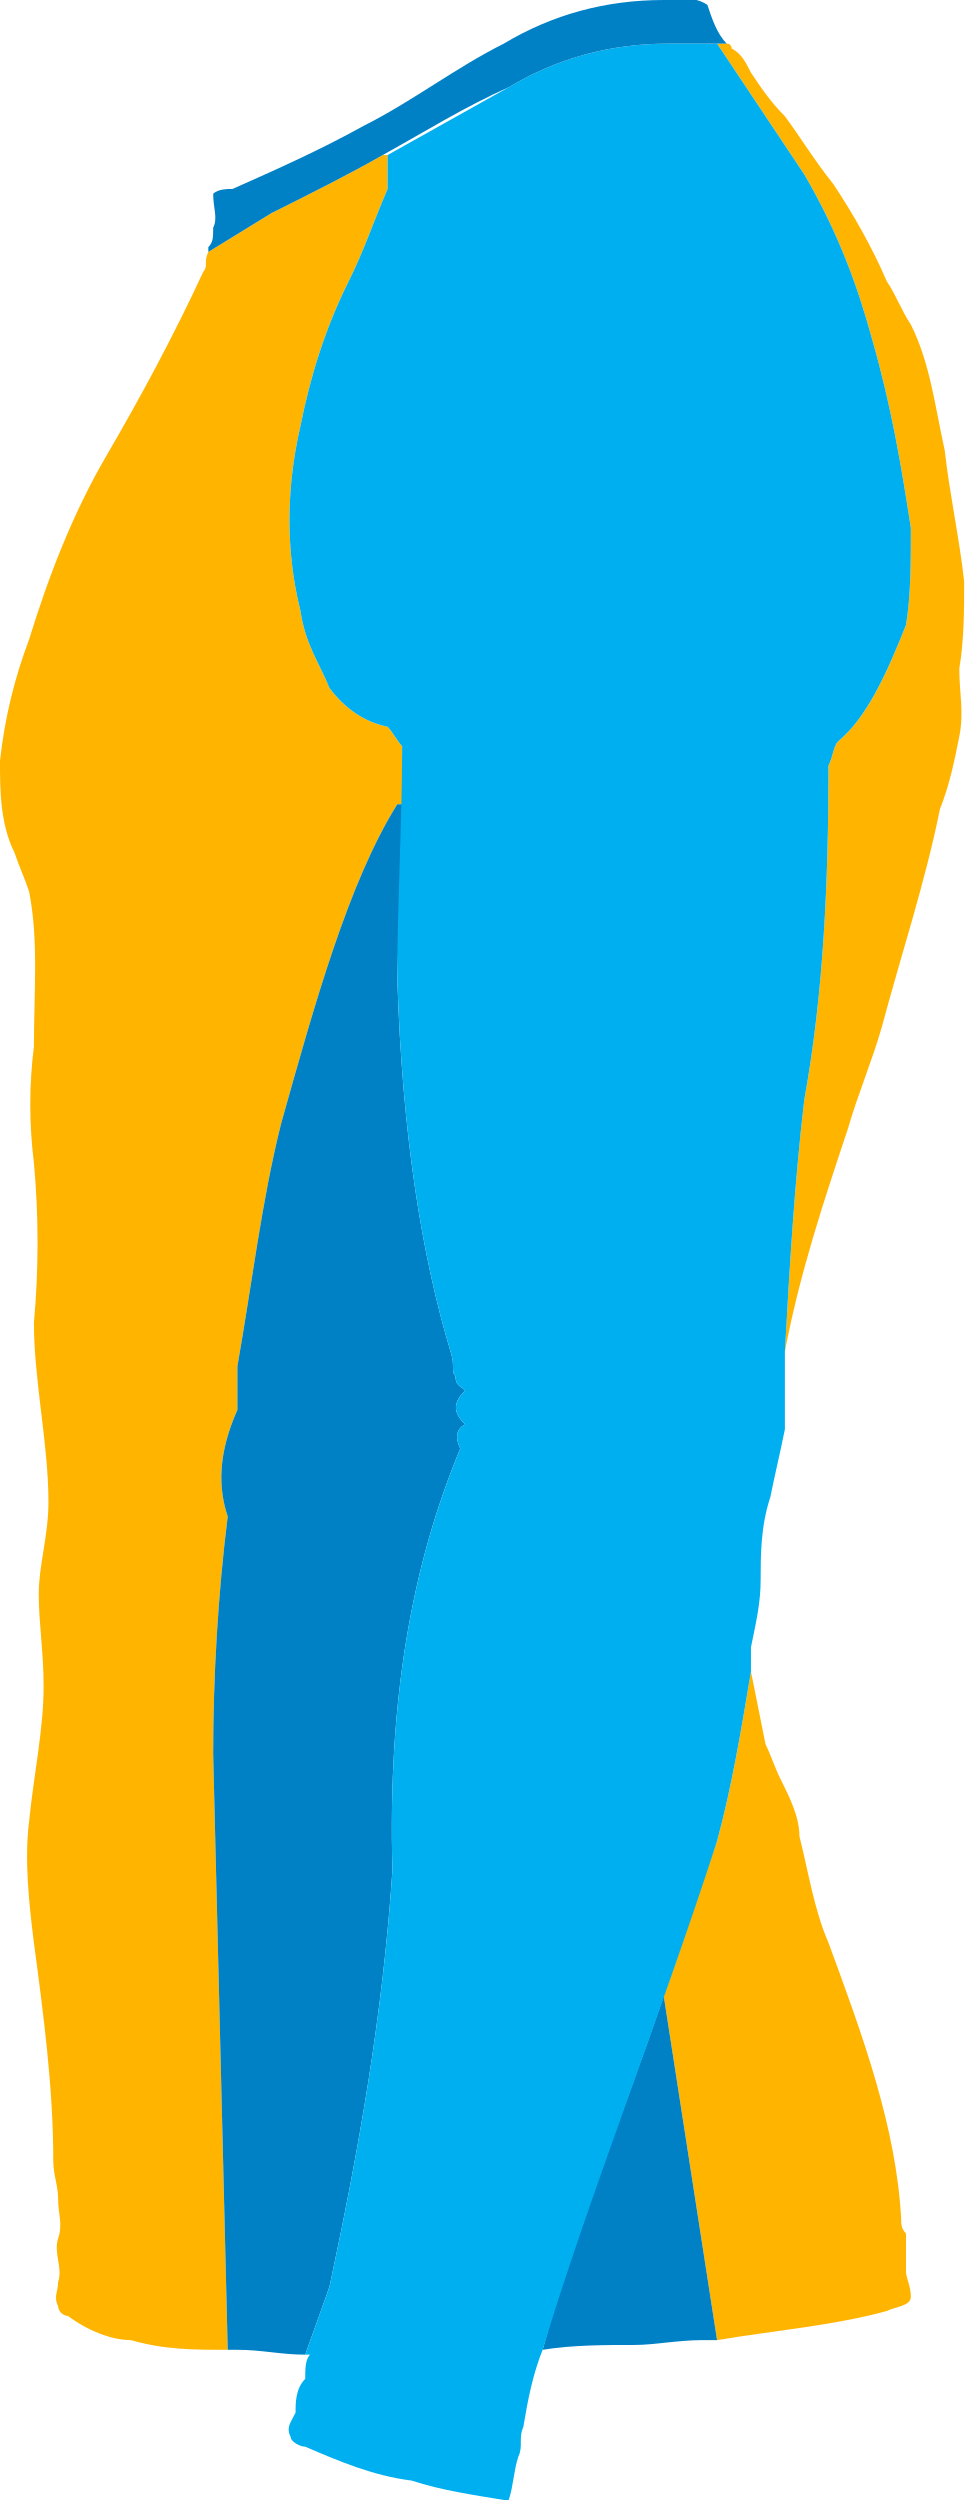
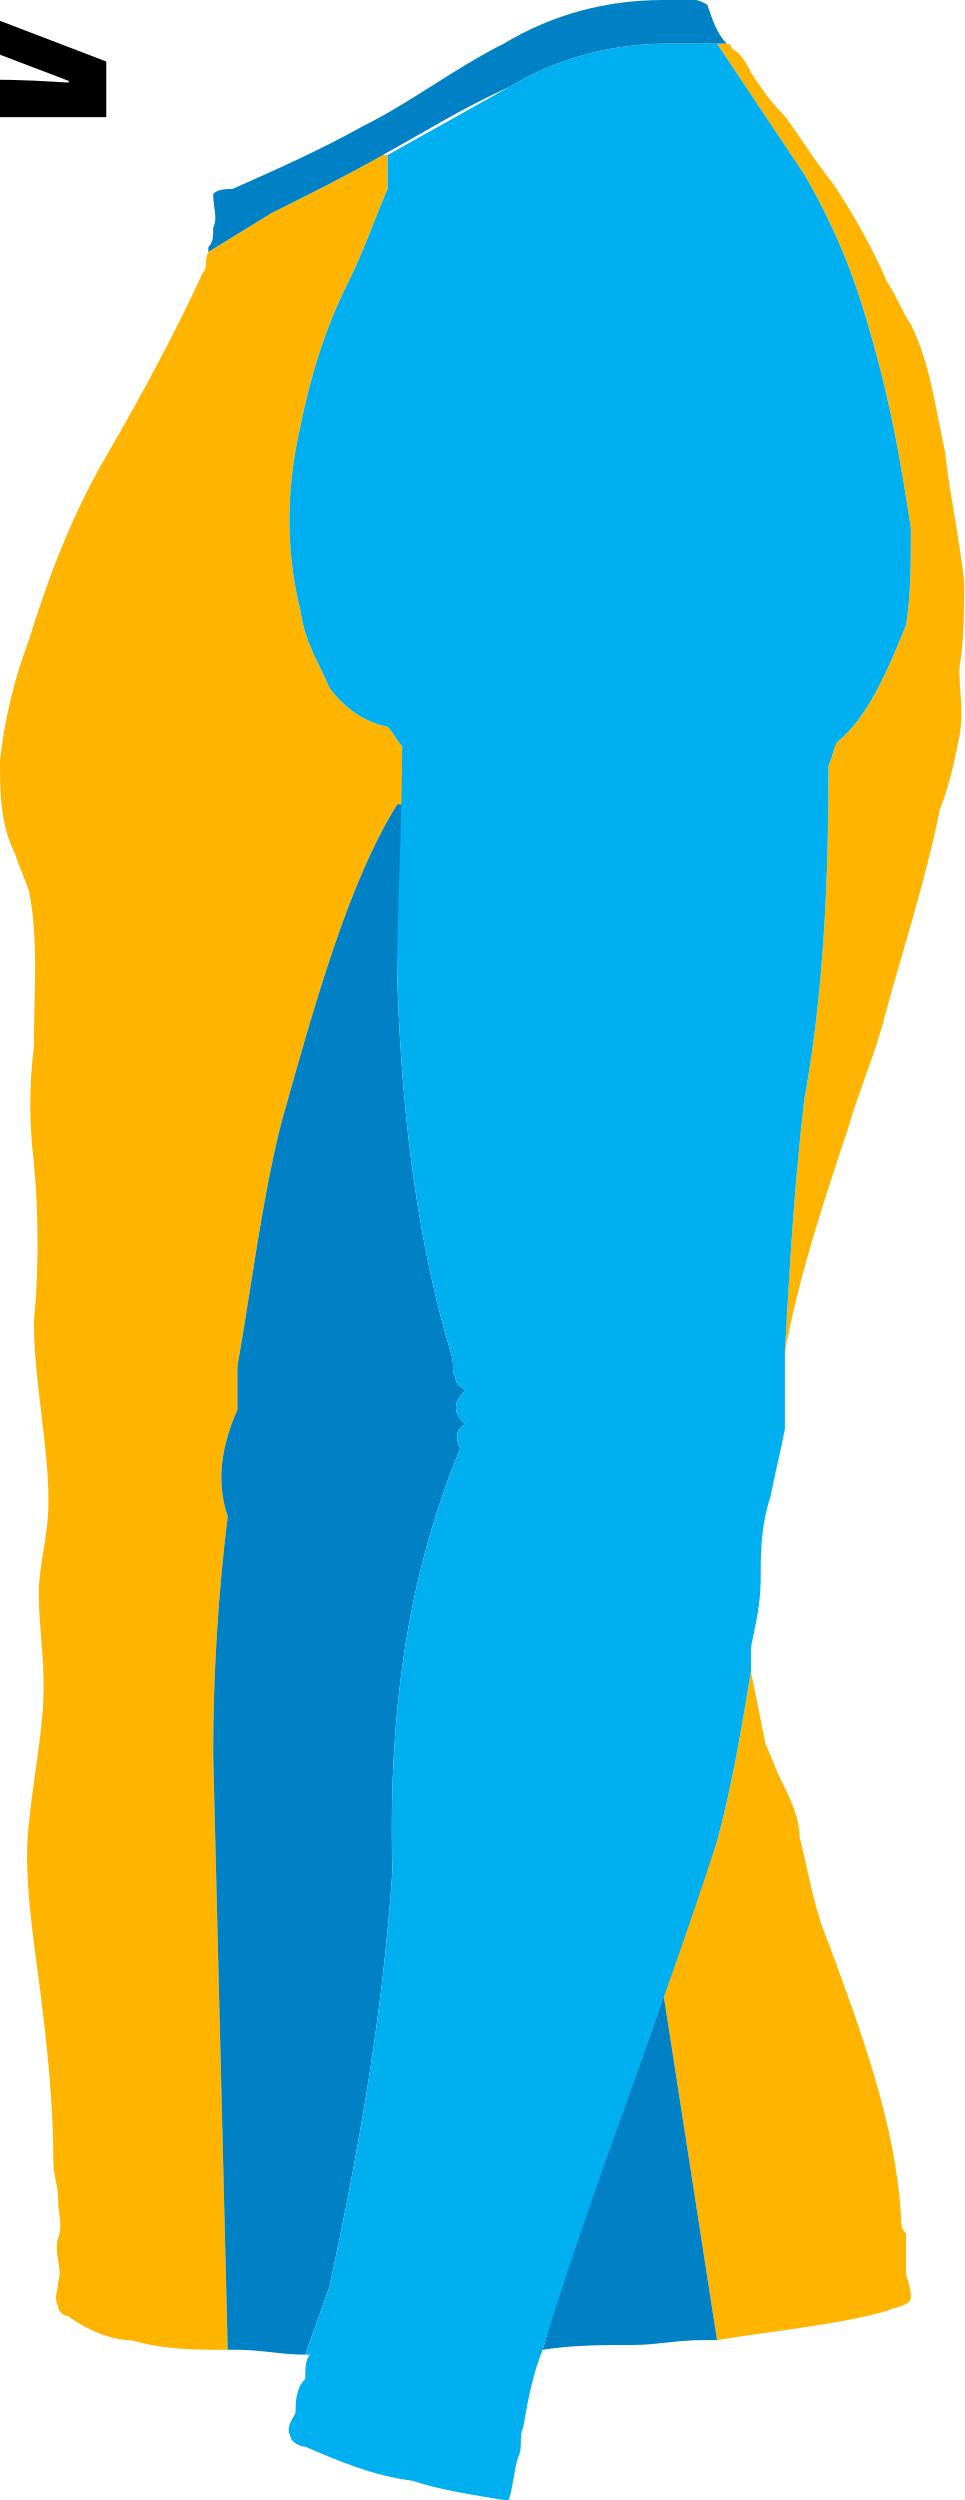
<svg xmlns="http://www.w3.org/2000/svg" xml:space="preserve" width="100%" height="100%" version="1.1" shape-rendering="geometricPrecision" text-rendering="geometricPrecision" image-rendering="optimizeQuality" fill-rule="evenodd" clip-rule="evenodd" viewBox="0 0 199 516">
  <defs>
    <style data-fonts="true">@font-face { font-family: 'font_1'; src: url('http://127.0.0.1:8000/storage/fonts/5ZIyXfnllvfea2c03RF0XvhB4s9AbiJS5UuPNvgP') format('truetype'); }@font-face { font-family: 'font_2'; src: url('http://127.0.0.1:8000/storage/fonts/HiTBF8CNdPuu1yhMAdkdrafbOxzCEGWugdII81Rt') format('truetype'); }@font-face { font-family: 'font_3'; src: url('http://127.0.0.1:8000/storage/fonts/NTEl0gVIgAt3bQrdxmwPc3g1o1VAdu4adzElDKs8') format('truetype'); }</style>
  </defs>
  <g id="Layer_x0020_1">
    <g id="_1976829528304">
      <path id="Front" fill="#FFB400" fill-rule="nonzero" d="M47 485c-7,0 -13,0 -20,-2 -4,0 -9,-2 -13,-5 -1,0 -2,-1 -2,-2 -1,-2 0,-3 0,-5 1,-3 -1,-6 0,-9 1,-3 0,-5 0,-8 0,-3 -1,-5 -1,-8 0,-15 -2,-30 -4,-45 -1,-8 -2,-17 -1,-25 1,-10 3,-19 3,-28 0,-7 -1,-13 -1,-19 0,-6 2,-12 2,-19 0,-12 -3,-25 -3,-37 1,-11 1,-22 0,-33 -1,-8 -1,-16 0,-24 0,-11 1,-22 -1,-32 -1,-3 -2,-5 -3,-8 -3,-6 -3,-13 -3,-19 1,-9 3,-17 6,-25 4,-13 9,-26 16,-38 7,-12 14,-25 20,-38 1,-1 0,-2 1,-4l13 -8c8,-4 16,-8 23,-12l1 0 0 7c-3,7 -5,13 -8,19 -5,10 -8,20 -10,30 -3,13 -3,26 0,38 1,7 4,11 6,16 3,4 7,7 12,8 1,1 2,3 3,4l0 12 -1 0c-10,16 -17,41 -24,66 -4,16 -6,33 -9,50 0,3 0,6 0,9 -4,9 -4,16 -2,22 -2,16 -3,33 -3,49 1,41 2,82 3,123z" />
      <path id="back" fill="#FFB400" fill-rule="nonzero" d="M155 345c0,0 0,0 0,0 1,5 2,10 3,15 1,2 2,5 3,7 2,4 4,8 4,12 2,8 3,15 6,22 7,19 14,38 15,57 0,1 0,2 1,3 0,3 0,5 0,8 0,1 1,3 1,5 0,2 -3,2 -5,3 -11,3 -23,4 -35,6l-11 -71c4,-11 7,-21 11,-32 3,-11 5,-23 7,-35zm-5 -336c1,0 1,1 1,1 2,1 3,3 4,5 2,3 4,6 7,9 3,4 6,9 10,14 4,6 8,13 11,20 2,3 3,6 5,9 4,8 5,17 7,26 1,9 3,18 4,27 0,6 0,12 -1,18 0,5 1,9 0,14 -1,5 -2,10 -4,15 -3,15 -8,30 -12,45 -2,7 -5,14 -7,21 -5,15 -10,30 -13,46 0,0 0,0 0,0l0 0c1,-18 2,-35 4,-52 4,-22 5,-45 5,-69 1,-2 1,-4 2,-5 6,-5 10,-14 14,-24 1,-6 1,-13 1,-20 -2,-13 -4,-25 -8,-39 -3,-11 -7,-22 -14,-34 -6,-9 -12,-18 -18,-27l0 0 2 0z" />
      <path id="Sides" fill="#0080C5" fill-rule="nonzero" d="M148 483c-1,0 -2,0 -3,0 -5,0 -10,1 -14,1 -6,0 -13,0 -19,1 6,-22 16,-47 25,-73l11 71zm-85 3c-5,0 -9,-1 -14,-1 -1,0 -1,0 -2,0 -1,-41 -2,-82 -3,-123 0,-16 1,-33 3,-49 -2,-6 -2,-13 2,-22 0,-3 0,-6 0,-9 3,-17 5,-34 9,-50 7,-25 14,-50 24,-66l1 0 -1 36c1,32 5,57 11,77 1,3 0,4 1,5 0,2 1,2 2,3 -3,3 -2,5 0,7 -2,1 -2,3 -1,5 -10,24 -15,52 -14,87 -2,30 -7,58 -13,86l-5 14z" />
      <path id="Sleeves" fill="#00AFEF" fill-rule="nonzero" d="M162 279c0,6 0,11 0,16 -1,5 -2,9 -3,14 -2,6 -2,12 -2,17 0,5 -1,9 -2,14 0,1 0,3 0,5 -2,12 -4,24 -7,35 -12,37 -27,75 -36,105l0 0c-2,5 -3,10 -4,16 -1,2 0,4 -1,6 -1,3 -1,6 -2,9l-1 0c-6,-1 -13,-2 -19,-4 -8,-1 -15,-4 -22,-7 -1,0 -3,-1 -3,-2 -1,-2 0,-3 1,-5 0,-2 0,-5 2,-7 0,-2 0,-4 1,-5l-1 0 5 -14c6,-28 11,-56 13,-86 -1,-35 4,-63 14,-87 -1,-2 -1,-4 1,-5 -2,-2 -3,-4 0,-7 -1,-1 -2,-1 -2,-3 -1,-1 0,-2 -1,-5 -6,-20 -10,-45 -11,-77 0,-16 1,-32 1,-48 -1,-1 -2,-3 -3,-4 -5,-1 -9,-4 -12,-8 -2,-5 -5,-9 -6,-16 -3,-12 -3,-25 0,-38 2,-10 5,-20 10,-30 3,-6 5,-12 8,-19l0 -7 25 -14c10,-6 21,-9 33,-9l10 0 0 0c6,9 12,18 18,27 7,12 11,23 14,34 4,14 6,26 8,39 0,7 0,14 -1,20 -4,10 -8,19 -14,24 -1,1 -1,3 -2,5 0,24 -1,47 -5,69 -2,17 -3,34 -4,52l0 0z" />
      <path id="Neck" fill="#0080C5" fill-rule="nonzero" d="M104 9c10,-6 21,-9 33,-9 3,0 6,-1 9,1 1,3 2,6 4,8l-12 0c-12,0 -23,3 -33,9 -9,4 -17,9 -26,14 -7,4 -15,8 -23,12l-13 8c0,0 0,0 0,-1 1,-1 1,-2 1,-4 1,-2 0,-4 0,-7 1,-1 3,-1 4,-1 9,-4 18,-8 27,-13 10,-5 19,-12 29,-17z" />
    </g>
  </g>
  <g id="mascot-overlay-group" />
+   <g id="application-group">
+     <text id="app-1775914183072" x="-6" y="-117" font-size="87" fill="#000000" stroke="#FEFEFE" stroke-width="undefined" text-anchor="middle" dominant-baseline="middle" paint-order="stroke fill" stroke-linejoin="round" transform="rotate(90 -6 -117)" style="font-family: font_1;">TEAM</text>
+     <text id="app-1775914183072" x="-10" y="-83" font-size="87" fill="#000000" stroke="#FEFEFE" stroke-width="undefined" text-anchor="middle" dominant-baseline="middle" paint-order="stroke fill" stroke-linejoin="round" transform="rotate(90 -10 -83)" style="font-family: font_1;">TEAM</text>
+   </g>
</svg>
